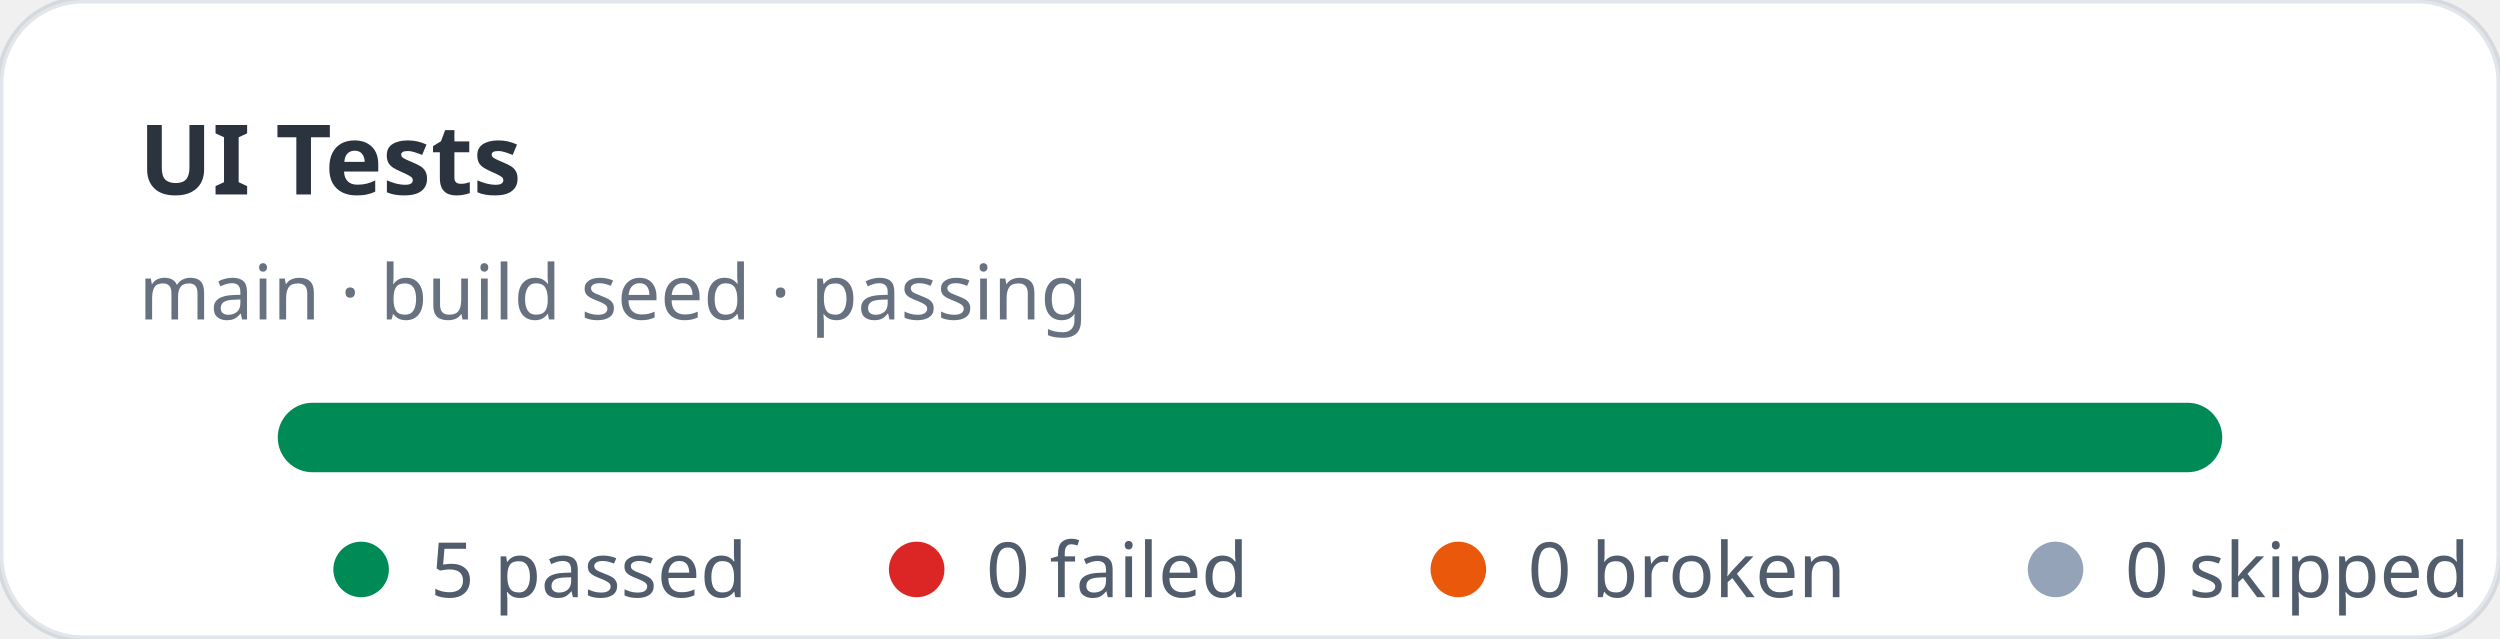
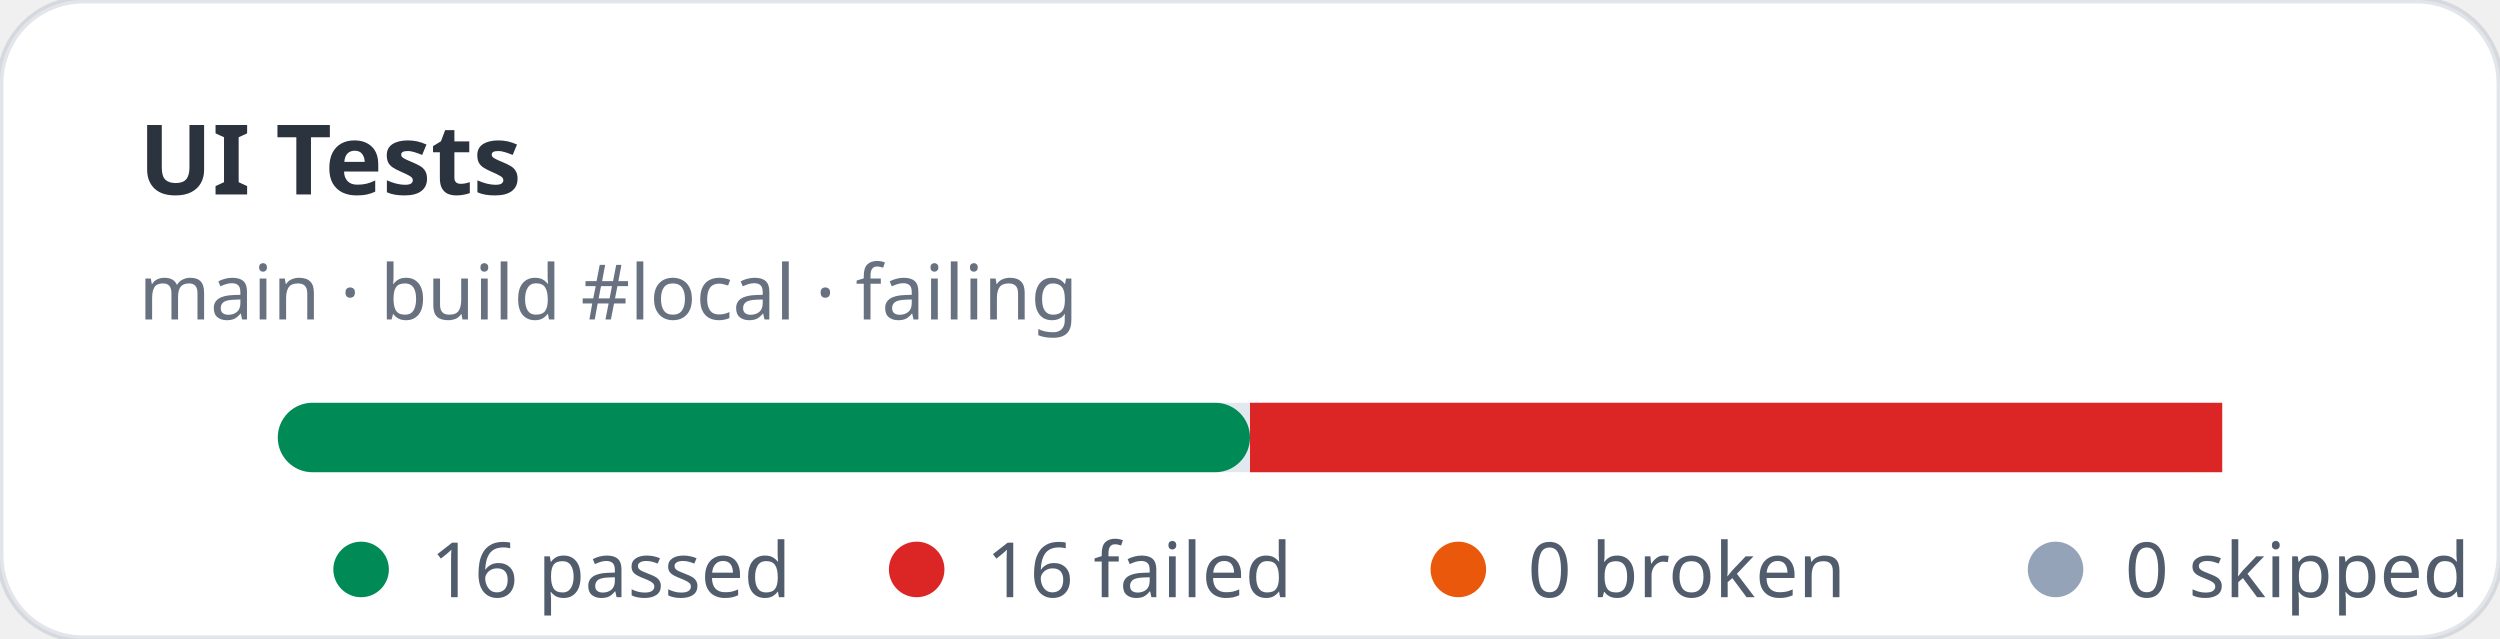
- <svg xmlns="http://www.w3.org/2000/svg" width="360" height="92" viewBox="0 0 360 92" role="img" aria-label="UI Tests stats: 5 passed, 0 failed">
+ <svg xmlns="http://www.w3.org/2000/svg" width="360" height="92" viewBox="0 0 360 92" role="img" aria-label="UI Tests stats: 16 passed, 16 failed">
  <rect width="360" height="92" rx="12" fill="#ffffff" stroke="rgba(11,48,86,0.12)" />
  <text x="20" y="28" fill="rgba(1,10,24,0.83)" font-family="ui-sans-serif,system-ui,sans-serif" font-size="14" font-weight="700">UI Tests</text>
-   <text x="20" y="46" fill="rgba(2,19,44,0.6)" font-family="ui-sans-serif,system-ui,sans-serif" font-size="11">main · build seed · passing</text>
+   <text x="20" y="46" fill="rgba(2,19,44,0.6)" font-family="ui-sans-serif,system-ui,sans-serif" font-size="11">main · build #local · failing</text>
  <rect x="40" y="58" width="280" height="10" rx="5" fill="#e2e8f0" />
-   <rect x="40" y="58" width="280" height="10" rx="5" fill="#008a56" />
+   <rect x="40" y="58" width="140" height="10" rx="5" fill="#008a56" />
+   <rect x="180" y="58" width="140" height="10" fill="#dc2626" />
  <g font-family="ui-sans-serif,system-ui,sans-serif" font-size="11" fill="rgba(1,18,40,0.68)">
    <circle cx="52" cy="82" r="4" fill="#008a56" />
-     <text x="62" y="86">5 passed</text>
+     <text x="62" y="86">16 passed</text>
    <circle cx="132" cy="82" r="4" fill="#dc2626" />
-     <text x="142" y="86">0 failed</text>
+     <text x="142" y="86">16 failed</text>
    <circle cx="210" cy="82" r="4" fill="#ea580c" />
    <text x="220" y="86">0 broken</text>
    <circle cx="296" cy="82" r="4" fill="#94a3b8" />
    <text x="306" y="86">0 skipped</text>
  </g>
</svg>
